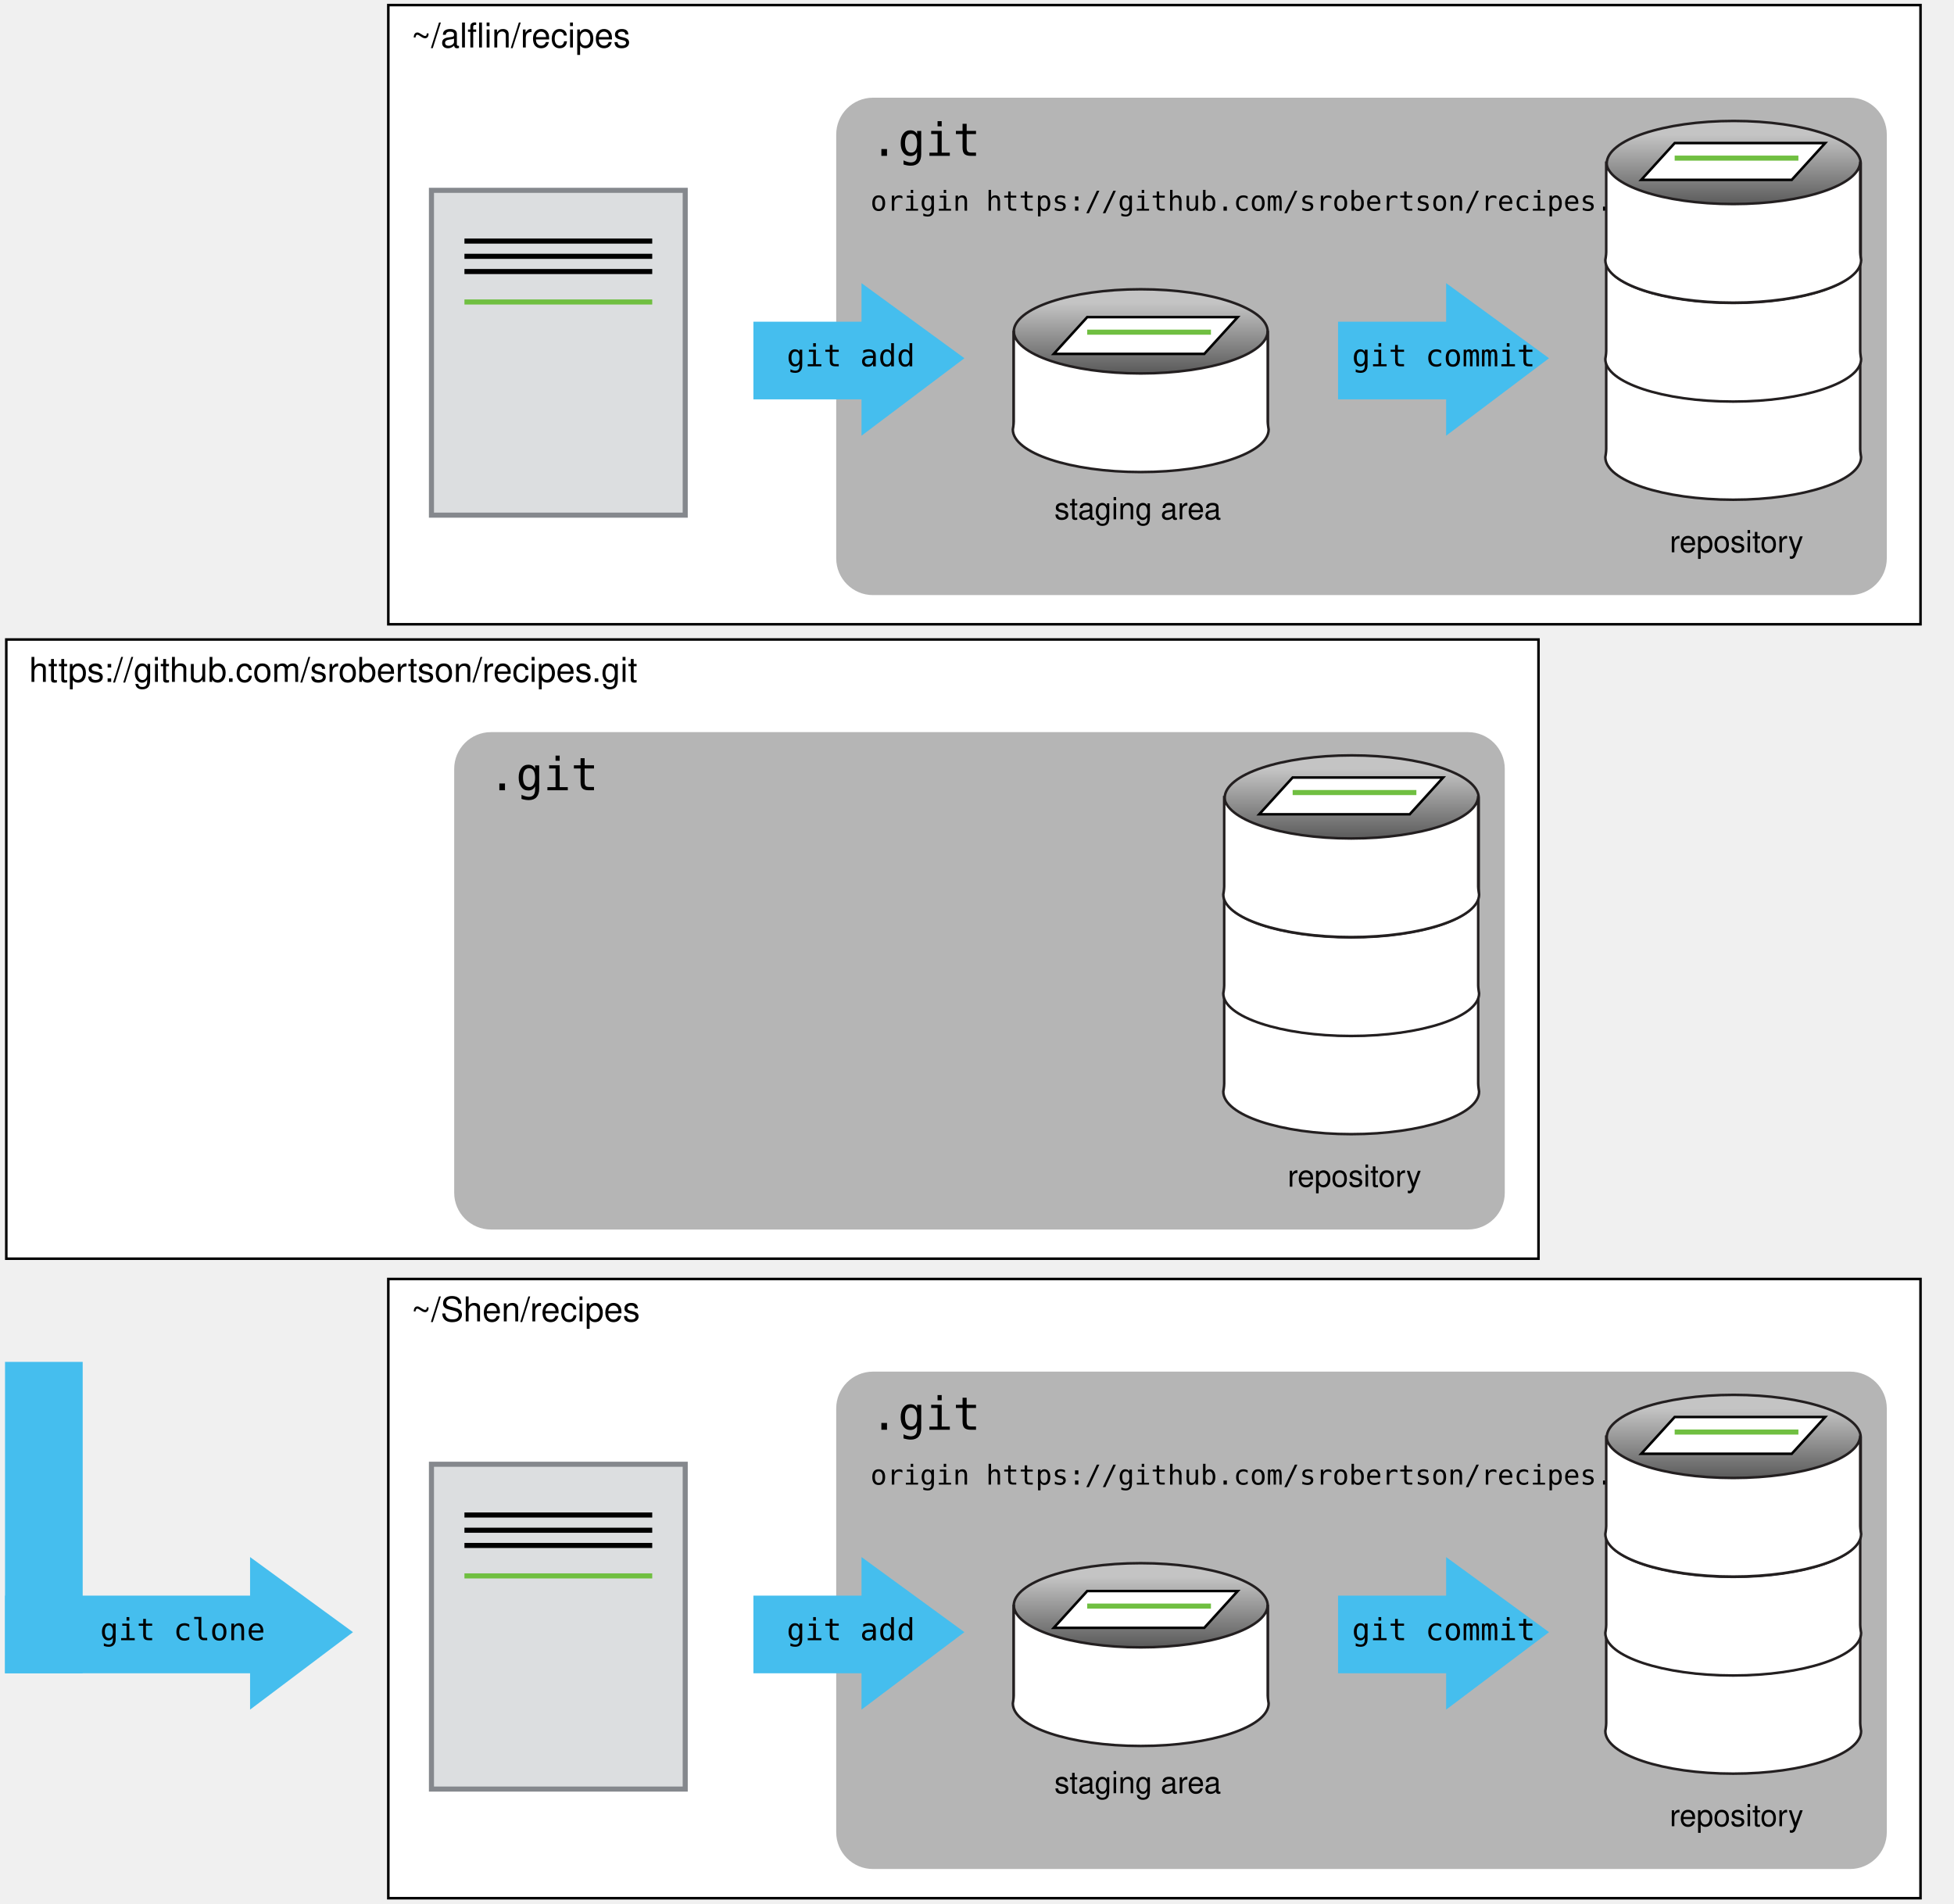
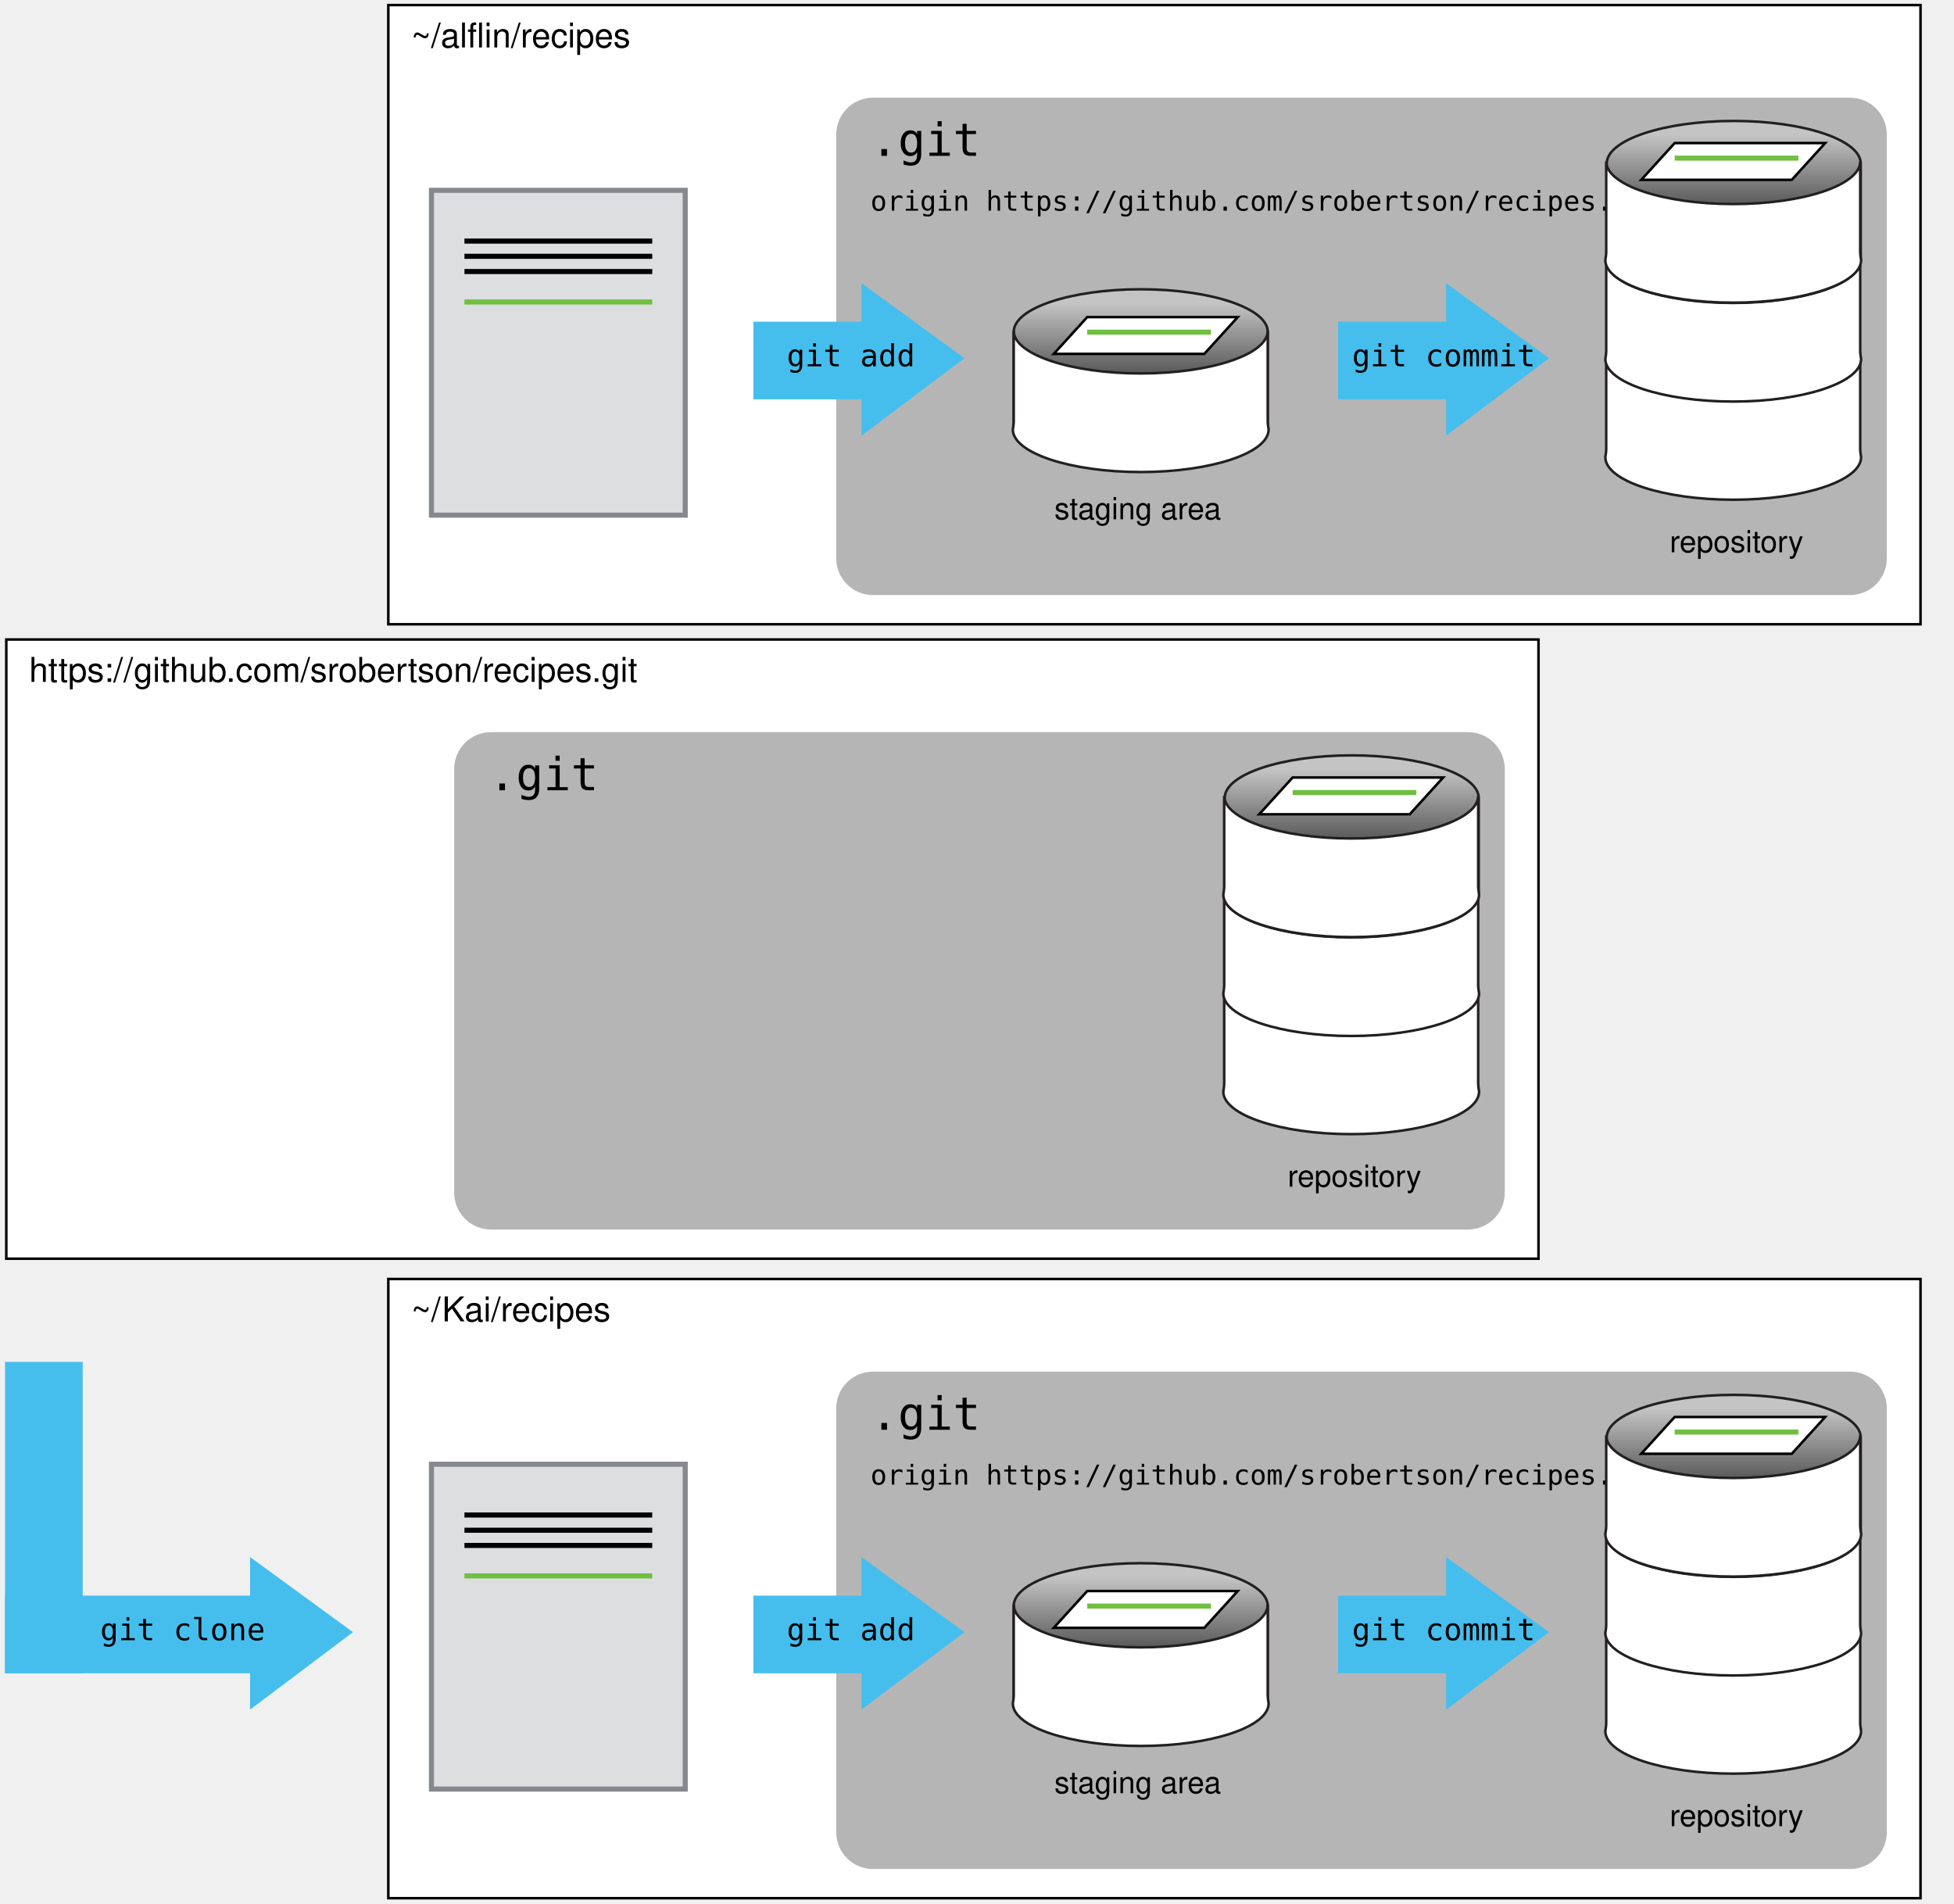
<svg xmlns="http://www.w3.org/2000/svg" xmlns:xlink="http://www.w3.org/1999/xlink" version="1.1" x="0px" y="0px" width="770" height="750" viewBox="0 0 770 750" enable-background="new 0 0 622 452" xml:space="preserve" id="svg4593">
  <defs id="defs4776">
    <linearGradient y2="363.473" x2="480.357" y1="334.872" x1="480.357" gradientUnits="userSpaceOnUse" id="SVGID_1_" gradientTransform="translate(279.4359,-47.97182)">
      <stop id="stop4613" style="stop-color:#C4C4C4" offset="0.098" />
      <stop id="stop4615" style="stop-color:#686868" offset="0.533" />
      <stop id="stop4617" style="stop-color:#000000" offset="1" />
    </linearGradient>
    <linearGradient xlink:href="#SVGID_3_" id="linearGradient5073" gradientUnits="userSpaceOnUse" x1="537.177" y1="57.66" x2="537.177" y2="112.913" />
    <linearGradient xlink:href="#SVGID_3_" id="linearGradient5457" gradientUnits="userSpaceOnUse" x1="537.177" y1="57.66" x2="537.177" y2="112.913" />
    <linearGradient xlink:href="#SVGID_2_" id="linearGradient10592" gradientUnits="userSpaceOnUse" x1="303.499" y1="123.986" x2="303.499" y2="179.235" />
    <linearGradient xlink:href="#SVGID_3_" id="linearGradient10594" gradientUnits="userSpaceOnUse" x1="537.177" y1="57.66" x2="537.177" y2="112.913" />
    <linearGradient xlink:href="#SVGID_2_" id="linearGradient10905" gradientUnits="userSpaceOnUse" x1="303.499" y1="123.986" x2="303.499" y2="179.235" />
  </defs>
  <text xml:space="preserve" style="font-style:normal;font-variant:normal;font-weight:normal;font-stretch:normal;font-size:12px;line-height:125%;font-family:Monospace;-inkscape-font-specification:Monospace;text-align:start;letter-spacing:0px;word-spacing:0px;writing-mode:lr-tb;text-anchor:start;fill:#000000;fill-opacity:1;stroke:none;stroke-width:1px;stroke-linecap:butt;stroke-linejoin:miter;stroke-opacity:1" x="720.692" y="35.841" id="text4930">
    <tspan id="tspan4932" x="720.692" y="35.841" />
  </text>
  <g id="g10741" transform="translate(4.5000001e-7,-1)">
    <g id="g10396">
      <rect style="fill:#ffffff;stroke:#000000;stroke-miterlimit:10" id="rect4596" height="244" width="603.785" stroke-miterlimit="10" y="3" x="153.02" />
      <g id="Layer_5" transform="translate(146.0202,-9)">
        <g id="g4654">
          <path stroke-miterlimit="10" d="m 598,63 c 0,-8.284 -6.716,-15 -15,-15 l -385,0 c -8.284,0 -15,6.716 -15,15 l 0,167 c 0,8.284 6.716,15 15,15 l 385,0 c 8.284,0 15,-6.716 15,-15 l 0,-167 z" id="path4656" style="fill:#b5b5b5;stroke:#ffffff;stroke-miterlimit:10" />
          <rect x="197" y="59" width="425" height="70.269" id="rect4658" style="fill:none" />
          <text transform="translate(197,71.4199)" id="text4660">
            <tspan x="0" y="0" font-size="18" id="tspan4662" style="font-size:18px;font-family:Consolas">.git</tspan>
            <tspan x="0" y="21.6" font-size="10.8" id="tspan4664" style="font-size:10.8px;font-family:Consolas">origin https://github.com/srobertson/recipes.git</tspan>
          </text>
        </g>
        <rect x="16" y="19" width="195.585" height="24.449" id="rect4666" style="fill:none" />
        <text transform="translate(16,28.707)" font-size="13.5" id="text4668" style="font-size:13.5px;font-family:Helvetica">~/alflin/recipes</text>
      </g>
      <g id="Layer_1" transform="translate(146.0202,-9)">
        <g id="g4721">
          <rect x="24" y="85" width="100" height="128" id="rect4723" style="fill:#dcdee0" />
          <rect x="24" y="85" width="100" height="128" id="rect4725" style="fill:none;stroke:#85888d;stroke-width:2" />
          <line x1="37" y1="105" x2="111" y2="105" id="line4727" style="fill:none;stroke:#000000;stroke-width:2" />
          <line x1="37" y1="111" x2="111" y2="111" id="line4729" style="fill:none;stroke:#000000;stroke-width:2" />
          <line x1="37" y1="117" x2="111" y2="117" id="line4731" style="fill:none;stroke:#000000;stroke-width:2" />
          <line x1="37" y1="129" x2="111" y2="129" id="line4733" style="fill:none;stroke:#70bf41;stroke-width:2" />
        </g>
      </g>
      <rect style="fill:none" id="rect4742" height="14" width="52.743" y="137.069" x="310.02" />
      <g id="g5114" transform="translate(146.0202,-9)">
        <g id="g4736">
          <rect x="150.871" y="136.768" width="45.956" height="30.604" id="rect4738" style="fill:#45beee" />
          <polygon points="234.02,151.163 193.467,121.571 193.467,181.695 " id="polygon4740" style="fill:#45beee" />
        </g>
        <text y="154.35" x="164" font-size="12" id="text4744" style="font-size:12px;font-family:Consolas">git add</text>
      </g>
      <rect style="fill:none" id="rect4752" height="14" width="85.542" y="137.069" x="523" />
      <g id="g5108" transform="translate(146.0202,-9)">
        <g id="g4746">
          <rect x="381.251" y="136.768" width="45.956" height="30.604" id="rect4748" style="fill:#45beee" />
          <polygon points="464.399,151.163 423.847,121.571 423.847,181.695 " id="polygon4750" style="fill:#45beee" />
        </g>
        <text y="154.35" x="386.764" font-size="12" id="text4754" style="font-size:12px;font-family:Consolas">git commit</text>
      </g>
      <rect style="fill:none" id="rect4766" height="17" width="147" y="197" x="375.02" />
      <g id="g5093" transform="translate(146.0202,-9)">
        <g id="Layer_3">
          <g id="g4671">
            <linearGradient y2="179.235" x2="303.499" y1="123.986" x1="303.499" gradientUnits="userSpaceOnUse" id="SVGID_2_">
              <stop id="stop4674" style="stop-color:#C4C4C4" offset="0.098" />
              <stop id="stop4676" style="stop-color:#686868" offset="0.533" />
              <stop id="stop4678" style="stop-color:#000000" offset="1" />
            </linearGradient>
            <path id="path4680" d="m 253.453,178.205 c 0,-9.264 22.404,-16.777 50.047,-16.777 27.643,0 50.045,7.514 50.045,16.777 l 0,1.029 c 0,0 0,-2.115 0,-3.117 0,-1.007 0,-35.745 0,-35.745 l 0,0.394 c 0,-9.27 -22.402,-16.78 -50.045,-16.78 -27.643,0 -50.047,7.51 -50.047,16.78 l 0,-0.394 c 0,0 0,34.519 0,35.733 0,1.205 0,3.129 0,3.129 l 0,-1.029 z" stroke-miterlimit="10" style="fill:url(#linearGradient10905);stroke:#231f20;stroke-miterlimit:10" />
            <g id="g4682">
              <path id="path4684" d="m 353.545,140.373 c 0,0 0,34.738 0,35.745 0,1.002 0.355,3.117 0.355,3.117 0,9.27 -22.758,16.779 -50.4,16.779 -27.642,0 -50.4,-7.51 -50.4,-16.779 0,0 0.354,-1.924 0.354,-3.129 0,-1.214 0,-35.733 0,-35.733 0,9.274 22.404,16.785 50.047,16.785 27.643,0 50.044,-7.511 50.044,-16.785 z" stroke-miterlimit="10" style="fill:#ffffff;stroke:#231f20;stroke-miterlimit:10" />
            </g>
          </g>
          <g id="g4686">
            <polygon id="polygon4688" points="341.719,134.965 282.411,134.965 269.235,149.459 328.542,149.459 " stroke-miterlimit="10" style="fill:#ffffff;stroke:#000000;stroke-miterlimit:10" />
            <line id="line4690" y2="140.894" x2="331.165" y1="140.894" x1="282.411" style="fill:none;stroke:#70bf41;stroke-width:2" />
          </g>
        </g>
        <text y="214.628" x="269.477" font-size="12" id="text4768" style="font-size:12px;font-family:Helvetica">staging area</text>
      </g>
      <rect style="fill:none" id="rect4770" height="17" width="147" y="210" x="610.805" />
      <g id="g5075" transform="translate(146.0202,-9)">
        <g id="Layer_4">
          <linearGradient y2="112.913" x2="537.177" y1="57.66" x1="537.177" gradientUnits="userSpaceOnUse" id="SVGID_3_">
            <stop id="stop4694" style="stop-color:#C4C4C4" offset="0.098" />
            <stop id="stop4696" style="stop-color:#686868" offset="0.533" />
            <stop id="stop4698" style="stop-color:#000000" offset="1" />
          </linearGradient>
          <path id="path4700" d="m 487.13,111.882 c 0,-9.268 22.407,-16.781 50.047,-16.781 27.641,0 50.047,7.513 50.047,16.781 l 0,1.03 c 0,0 0,-2.118 0,-3.121 0,-1.003 0,-35.739 0,-35.739 l 0,0.388 c 0,-9.268 -22.406,-16.781 -50.047,-16.781 -27.64,0 -50.047,7.513 -50.047,16.781 l 0,-0.388 c 0,0 0,34.519 0,35.728 0,1.209 0,3.132 0,3.132 l 0,-1.03 z" stroke-miterlimit="10" style="fill:url(#linearGradient5457);stroke:#231f20;stroke-miterlimit:10" />
          <g id="g4702">
            <path id="path4704" d="m 587.021,151.283 c 0,0 0,34.738 0,35.74 0,1.002 0.354,3.121 0.354,3.121 0,9.268 -22.76,16.779 -50.4,16.779 -27.64,0 -50.399,-7.512 -50.399,-16.779 0,0 0.353,-1.924 0.353,-3.133 0,-1.209 0,-35.729 0,-35.729 0,9.268 22.407,16.781 50.047,16.781 27.638,0.001 50.045,-7.512 50.045,-16.78 z" stroke-miterlimit="10" style="fill:#ffffff;stroke:#231f20;stroke-miterlimit:10" />
          </g>
          <g id="g4706">
            <path id="path4708" d="m 587.021,112.601 c 0,0 0,34.736 0,35.739 0,1.002 0.354,3.121 0.354,3.121 0,9.268 -22.76,16.779 -50.4,16.779 -27.64,0 -50.399,-7.512 -50.399,-16.779 0,0 0.353,-1.923 0.353,-3.132 0,-1.209 0,-35.728 0,-35.728 0,9.268 22.407,16.78 50.047,16.78 27.638,0 50.045,-7.512 50.045,-16.78 z" stroke-miterlimit="10" style="fill:#ffffff;stroke:#231f20;stroke-miterlimit:10" />
          </g>
          <g id="g4710">
            <path id="path4712" d="m 587.021,73.628 c 0,0 0,34.737 0,35.739 0,1.002 0.354,3.12 0.354,3.12 0,9.269 -22.76,16.781 -50.4,16.781 -27.64,0 -50.399,-7.513 -50.399,-16.781 0,0 0.353,-1.922 0.353,-3.131 0,-1.209 0,-35.728 0,-35.728 0,9.268 22.407,16.78 50.047,16.78 27.638,0.001 50.045,-7.512 50.045,-16.78 z" stroke-miterlimit="10" style="fill:#ffffff;stroke:#231f20;stroke-miterlimit:10" />
          </g>
          <g id="g4714">
            <polygon id="polygon4716" points="573.216,66.381 513.908,66.381 500.732,80.875 560.039,80.875 " stroke-miterlimit="10" style="fill:#ffffff;stroke:#000000;stroke-miterlimit:10" />
            <line id="line4718" y2="72.311" x2="562.662" y1="72.311" x1="513.908" style="fill:none;stroke:#70bf41;stroke-width:2" />
          </g>
        </g>
        <text y="227.628" x="511.941" font-size="12" id="text4772" style="font-size:12px;font-family:Helvetica">repository</text>
      </g>
      <rect x="610.805" y="210" width="147" height="17" id="rect4977" style="fill:none" />
    </g>
    <g transform="translate(-4.520231,-9)" id="g5196">
      <rect x="7" y="262" stroke-miterlimit="10" width="603.785" height="244" id="rect4811" style="fill:#ffffff;stroke:#000000;stroke-miterlimit:10" />
      <path id="path4817" d="m 598,313 c 0,-8.284 -6.716,-15 -15,-15 l -385,0 c -8.284,0 -15,6.716 -15,15 l 0,167 c 0,8.284 6.716,15 15,15 l 385,0 c 8.284,0 15,-6.716 15,-15 l 0,-167 z" stroke-miterlimit="10" style="fill:#b5b5b5;stroke:#ffffff;stroke-miterlimit:10" />
      <rect id="rect4819" height="70.269" width="425" y="309" x="197" style="fill:none" />
      <text id="text4821" x="197" y="321.42">
        <tspan id="tspan4823" font-size="18" y="321.42" x="197" style="font-size:18px;font-family:Consolas">.git</tspan>
        <tspan id="tspan4825" font-size="10.8" y="343.02" x="197" style="font-size:10.8px;font-family:Consolas" />
      </text>
      <rect style="fill:none" x="16" y="269" width="195.585" height="24.449" id="rect4827" />
      <text style="font-size:13.5px;font-family:Helvetica" font-size="13.5" id="text4829" x="16" y="278.707">https://github.com/srobertson/recipes.git</text>
      <g id="g5055" transform="translate(0,250)">
        <g id="g5023">
          <linearGradient id="linearGradient5025" gradientUnits="userSpaceOnUse" x1="537.177" y1="57.66" x2="537.177" y2="112.913">
            <stop offset="0.098" style="stop-color:#C4C4C4" id="stop5027" />
            <stop offset="0.533" style="stop-color:#686868" id="stop5029" />
            <stop offset="1" style="stop-color:#000000" id="stop5031" />
          </linearGradient>
          <path stroke-miterlimit="10" d="m 487.13,111.882 c 0,-9.268 22.407,-16.781 50.047,-16.781 27.641,0 50.047,7.513 50.047,16.781 l 0,1.03 c 0,0 0,-2.118 0,-3.121 0,-1.003 0,-35.739 0,-35.739 l 0,0.388 c 0,-9.268 -22.406,-16.781 -50.047,-16.781 -27.64,0 -50.047,7.513 -50.047,16.781 l 0,-0.388 c 0,0 0,34.519 0,35.728 0,1.209 0,3.132 0,3.132 l 0,-1.03 z" id="path5033" style="fill:url(#linearGradient5073);stroke:#231f20;stroke-miterlimit:10" />
          <g id="g5035">
            <path stroke-miterlimit="10" d="m 587.021,151.283 c 0,0 0,34.738 0,35.74 0,1.002 0.354,3.121 0.354,3.121 0,9.268 -22.76,16.779 -50.4,16.779 -27.64,0 -50.399,-7.512 -50.399,-16.779 0,0 0.353,-1.924 0.353,-3.133 0,-1.209 0,-35.729 0,-35.729 0,9.268 22.407,16.781 50.047,16.781 27.638,0.001 50.045,-7.512 50.045,-16.78 z" id="path5037" style="fill:#ffffff;stroke:#231f20;stroke-miterlimit:10" />
          </g>
          <g id="g5039">
            <path stroke-miterlimit="10" d="m 587.021,112.601 c 0,0 0,34.736 0,35.739 0,1.002 0.354,3.121 0.354,3.121 0,9.268 -22.76,16.779 -50.4,16.779 -27.64,0 -50.399,-7.512 -50.399,-16.779 0,0 0.353,-1.923 0.353,-3.132 0,-1.209 0,-35.728 0,-35.728 0,9.268 22.407,16.78 50.047,16.78 27.638,0 50.045,-7.512 50.045,-16.78 z" id="path5041" style="fill:#ffffff;stroke:#231f20;stroke-miterlimit:10" />
          </g>
          <g id="g5043">
            <path stroke-miterlimit="10" d="m 587.021,73.628 c 0,0 0,34.737 0,35.739 0,1.002 0.354,3.12 0.354,3.12 0,9.269 -22.76,16.781 -50.4,16.781 -27.64,0 -50.399,-7.513 -50.399,-16.781 0,0 0.353,-1.922 0.353,-3.131 0,-1.209 0,-35.728 0,-35.728 0,9.268 22.407,16.78 50.047,16.78 27.638,0.001 50.045,-7.512 50.045,-16.78 z" id="path5045" style="fill:#ffffff;stroke:#231f20;stroke-miterlimit:10" />
          </g>
          <g id="g5047">
            <polygon stroke-miterlimit="10" points="513.908,66.381 500.732,80.875 560.039,80.875 573.216,66.381 " id="polygon5049" style="fill:#ffffff;stroke:#000000;stroke-miterlimit:10" />
            <line x1="513.908" y1="72.311" x2="562.662" y2="72.311" id="line5051" style="fill:none;stroke:#70bf41;stroke-width:2" />
          </g>
        </g>
        <text style="font-size:12px;font-family:Helvetica" id="text5053" font-size="12" x="511.941" y="227.628">repository</text>
      </g>
      <rect style="fill:none" id="rect4762" height="14" width="165.548" transform="matrix(0.9804651,0.196693,-0.196693,0.9804651,0,0)" y="272.824" x="200.719" />
    </g>
    <g id="g10670">
      <g id="g10664">
        <rect style="fill:#45beee" id="rect5294" height="30.604" width="122.711" y="-32.584" x="537.661" transform="matrix(0,1,-1,0,0,0)" />
        <rect x="1.98" y="629.768" width="99.924" height="30.604" id="rect5124" style="fill:#45beee" />
        <polygon transform="translate(-325.3029,493)" points="464.399,151.163 423.847,121.571 423.847,181.695 " id="polygon5126" style="fill:#45beee" />
        <text style="font-size:12px;font-family:Consolas" id="text5128" font-size="12" x="39.461" y="647.35">git clone</text>
      </g>
      <rect x="153.02" y="505" stroke-miterlimit="10" width="603.785" height="244" id="rect10464" style="fill:#ffffff;stroke:#000000;stroke-miterlimit:10" />
      <g transform="translate(146.0202,493)" id="g10466">
        <g id="g10468">
          <path style="fill:#b5b5b5;stroke:#ffffff;stroke-miterlimit:10" id="path10470" d="m 598,63 c 0,-8.284 -6.716,-15 -15,-15 l -385,0 c -8.284,0 -15,6.716 -15,15 l 0,167 c 0,8.284 6.716,15 15,15 l 385,0 c 8.284,0 15,-6.716 15,-15 l 0,-167 z" stroke-miterlimit="10" />
          <rect style="fill:none" id="rect10472" height="70.269" width="425" y="59" x="197" />
          <text id="text10474" transform="translate(197,71.4199)">
            <tspan style="font-size:18px;font-family:Consolas" id="tspan10476" font-size="18" y="0" x="0">.git</tspan>
            <tspan style="font-size:10.8px;font-family:Consolas" id="tspan10478" font-size="10.8" y="21.6" x="0">origin https://github.com/srobertson/recipes.git</tspan>
          </text>
        </g>
        <rect style="fill:none" id="rect10480" height="24.449" width="195.585" y="19" x="16" />
-         <text style="font-size:13.5px;font-family:Helvetica" id="text10482" font-size="13.5" transform="translate(16,28.707)">~/Shen/recipes</text>
+         <text style="font-size:13.5px;font-family:Helvetica" id="text10482" font-size="13.5" transform="translate(16,28.707)">~/Kai/recipes</text>
      </g>
      <g transform="translate(146.0202,493)" id="g10484">
        <g id="g10486">
          <rect style="fill:#dcdee0" id="rect10488" height="128" width="100" y="85" x="24" />
          <rect style="fill:none;stroke:#85888d;stroke-width:2" id="rect10490" height="128" width="100" y="85" x="24" />
          <line style="fill:none;stroke:#000000;stroke-width:2" id="line10492" y2="105" x2="111" y1="105" x1="37" />
          <line style="fill:none;stroke:#000000;stroke-width:2" id="line10494" y2="111" x2="111" y1="111" x1="37" />
          <line style="fill:none;stroke:#000000;stroke-width:2" id="line10496" y2="117" x2="111" y1="117" x1="37" />
          <line style="fill:none;stroke:#70bf41;stroke-width:2" id="line10498" y2="129" x2="111" y1="129" x1="37" />
        </g>
      </g>
      <rect x="310.02" y="639.069" width="52.743" height="14" id="rect10500" style="fill:none" />
      <g transform="translate(146.0202,493)" id="g10502">
        <g id="g10504">
          <rect style="fill:#45beee" id="rect10506" height="30.604" width="45.956" y="136.768" x="150.871" />
          <polygon style="fill:#45beee" id="polygon10508" points="193.467,121.571 193.467,181.695 234.02,151.163 " />
        </g>
        <text style="font-size:12px;font-family:Consolas" id="text10510" font-size="12" x="164" y="154.35">git add</text>
      </g>
      <rect x="523" y="639.069" width="85.542" height="14" id="rect10512" style="fill:none" />
      <g transform="translate(146.0202,493)" id="g10514">
        <g id="g10516">
          <rect style="fill:#45beee" id="rect10518" height="30.604" width="45.956" y="136.768" x="381.251" />
          <polygon style="fill:#45beee" id="polygon10520" points="423.847,121.571 423.847,181.695 464.399,151.163 " />
        </g>
        <text style="font-size:12px;font-family:Consolas" id="text10522" font-size="12" x="386.764" y="154.35">git commit</text>
      </g>
      <rect x="375.02" y="699" width="147" height="17" id="rect10524" style="fill:none" />
      <g transform="translate(146.0202,493)" id="g10526">
        <g id="g10528">
          <g id="g10530">
            <linearGradient id="linearGradient10532" gradientUnits="userSpaceOnUse" x1="303.499" y1="123.986" x2="303.499" y2="179.235">
              <stop offset="0.098" style="stop-color:#C4C4C4" id="stop10534" />
              <stop offset="0.533" style="stop-color:#686868" id="stop10536" />
              <stop offset="1" style="stop-color:#000000" id="stop10538" />
            </linearGradient>
            <path style="fill:url(#linearGradient10592);stroke:#231f20;stroke-miterlimit:10" stroke-miterlimit="10" d="m 253.453,178.205 c 0,-9.264 22.404,-16.777 50.047,-16.777 27.643,0 50.045,7.514 50.045,16.777 l 0,1.029 c 0,0 0,-2.115 0,-3.117 0,-1.007 0,-35.745 0,-35.745 l 0,0.394 c 0,-9.27 -22.402,-16.78 -50.045,-16.78 -27.643,0 -50.047,7.51 -50.047,16.78 l 0,-0.394 c 0,0 0,34.519 0,35.733 0,1.205 0,3.129 0,3.129 l 0,-1.029 z" id="path10540" />
            <g id="g10542">
              <path style="fill:#ffffff;stroke:#231f20;stroke-miterlimit:10" stroke-miterlimit="10" d="m 353.545,140.373 c 0,0 0,34.738 0,35.745 0,1.002 0.355,3.117 0.355,3.117 0,9.27 -22.758,16.779 -50.4,16.779 -27.642,0 -50.4,-7.51 -50.4,-16.779 0,0 0.354,-1.924 0.354,-3.129 0,-1.214 0,-35.733 0,-35.733 0,9.274 22.404,16.785 50.047,16.785 27.643,0 50.044,-7.511 50.044,-16.785 z" id="path10544" />
            </g>
          </g>
          <g id="g10546">
            <polygon style="fill:#ffffff;stroke:#000000;stroke-miterlimit:10" stroke-miterlimit="10" points="282.411,134.965 269.235,149.459 328.542,149.459 341.719,134.965 " id="polygon10548" />
            <line style="fill:none;stroke:#70bf41;stroke-width:2" x1="282.411" y1="140.894" x2="331.165" y2="140.894" id="line10550" />
          </g>
        </g>
        <text style="font-size:12px;font-family:Helvetica" id="text10552" font-size="12" x="269.477" y="214.628">staging area</text>
      </g>
      <rect x="610.805" y="712" width="147" height="17" id="rect10554" style="fill:none" />
      <g transform="translate(146.0202,493)" id="g10556">
        <g id="g10558">
          <linearGradient id="linearGradient10560" gradientUnits="userSpaceOnUse" x1="537.177" y1="57.66" x2="537.177" y2="112.913">
            <stop offset="0.098" style="stop-color:#C4C4C4" id="stop10562" />
            <stop offset="0.533" style="stop-color:#686868" id="stop10564" />
            <stop offset="1" style="stop-color:#000000" id="stop10566" />
          </linearGradient>
          <path style="fill:url(#linearGradient10594);stroke:#231f20;stroke-miterlimit:10" stroke-miterlimit="10" d="m 487.13,111.882 c 0,-9.268 22.407,-16.781 50.047,-16.781 27.641,0 50.047,7.513 50.047,16.781 l 0,1.03 c 0,0 0,-2.118 0,-3.121 0,-1.003 0,-35.739 0,-35.739 l 0,0.388 c 0,-9.268 -22.406,-16.781 -50.047,-16.781 -27.64,0 -50.047,7.513 -50.047,16.781 l 0,-0.388 c 0,0 0,34.519 0,35.728 0,1.209 0,3.132 0,3.132 l 0,-1.03 z" id="path10568" />
          <g id="g10570">
            <path style="fill:#ffffff;stroke:#231f20;stroke-miterlimit:10" stroke-miterlimit="10" d="m 587.021,151.283 c 0,0 0,34.738 0,35.74 0,1.002 0.354,3.121 0.354,3.121 0,9.268 -22.76,16.779 -50.4,16.779 -27.64,0 -50.399,-7.512 -50.399,-16.779 0,0 0.353,-1.924 0.353,-3.133 0,-1.209 0,-35.729 0,-35.729 0,9.268 22.407,16.781 50.047,16.781 27.638,0.001 50.045,-7.512 50.045,-16.78 z" id="path10572" />
          </g>
          <g id="g10574">
            <path style="fill:#ffffff;stroke:#231f20;stroke-miterlimit:10" stroke-miterlimit="10" d="m 587.021,112.601 c 0,0 0,34.736 0,35.739 0,1.002 0.354,3.121 0.354,3.121 0,9.268 -22.76,16.779 -50.4,16.779 -27.64,0 -50.399,-7.512 -50.399,-16.779 0,0 0.353,-1.923 0.353,-3.132 0,-1.209 0,-35.728 0,-35.728 0,9.268 22.407,16.78 50.047,16.78 27.638,0 50.045,-7.512 50.045,-16.78 z" id="path10576" />
          </g>
          <g id="g10578">
            <path style="fill:#ffffff;stroke:#231f20;stroke-miterlimit:10" stroke-miterlimit="10" d="m 587.021,73.628 c 0,0 0,34.737 0,35.739 0,1.002 0.354,3.12 0.354,3.12 0,9.269 -22.76,16.781 -50.4,16.781 -27.64,0 -50.399,-7.513 -50.399,-16.781 0,0 0.353,-1.922 0.353,-3.131 0,-1.209 0,-35.728 0,-35.728 0,9.268 22.407,16.78 50.047,16.78 27.638,0.001 50.045,-7.512 50.045,-16.78 z" id="path10580" />
          </g>
          <g id="g10582">
            <polygon style="fill:#ffffff;stroke:#000000;stroke-miterlimit:10" stroke-miterlimit="10" points="513.908,66.381 500.732,80.875 560.039,80.875 573.216,66.381 " id="polygon10584" />
            <line style="fill:none;stroke:#70bf41;stroke-width:2" x1="513.908" y1="72.311" x2="562.662" y2="72.311" id="line10586" />
          </g>
        </g>
        <text style="font-size:12px;font-family:Helvetica" id="text10588" font-size="12" x="511.941" y="227.628">repository</text>
      </g>
      <rect style="fill:none" id="rect10590" height="17" width="147" y="712" x="610.805" />
    </g>
  </g>
</svg>
